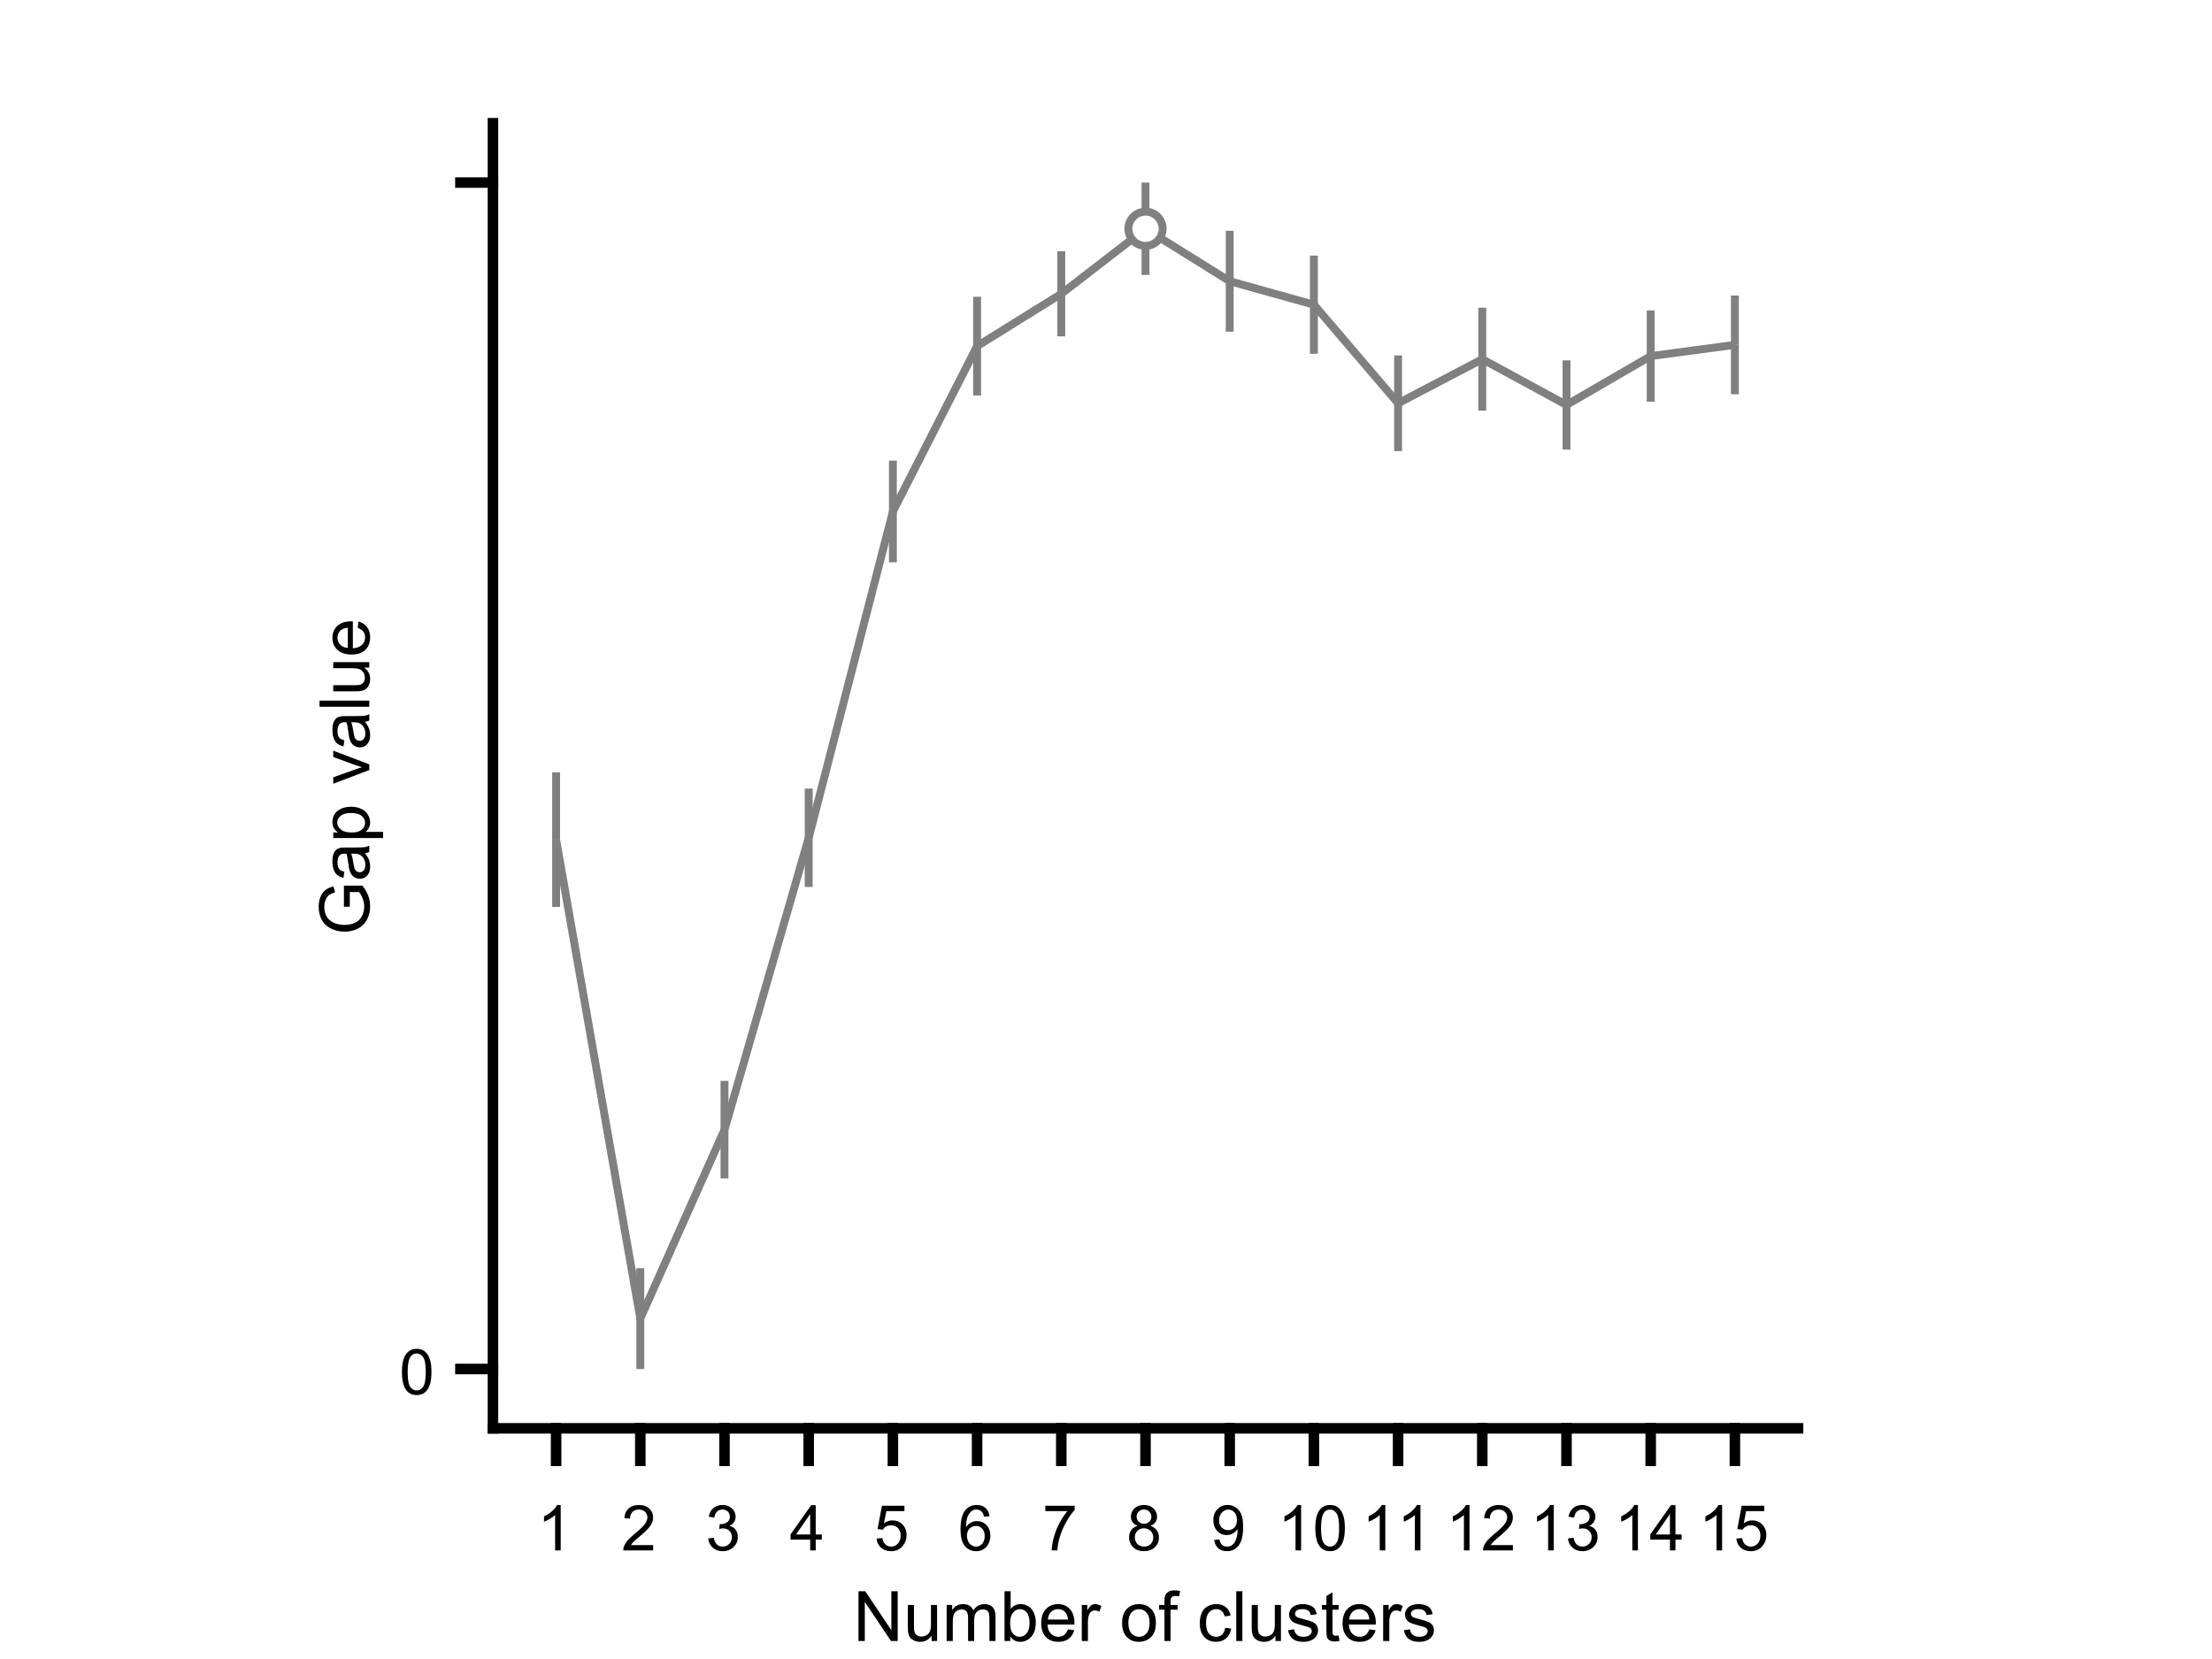
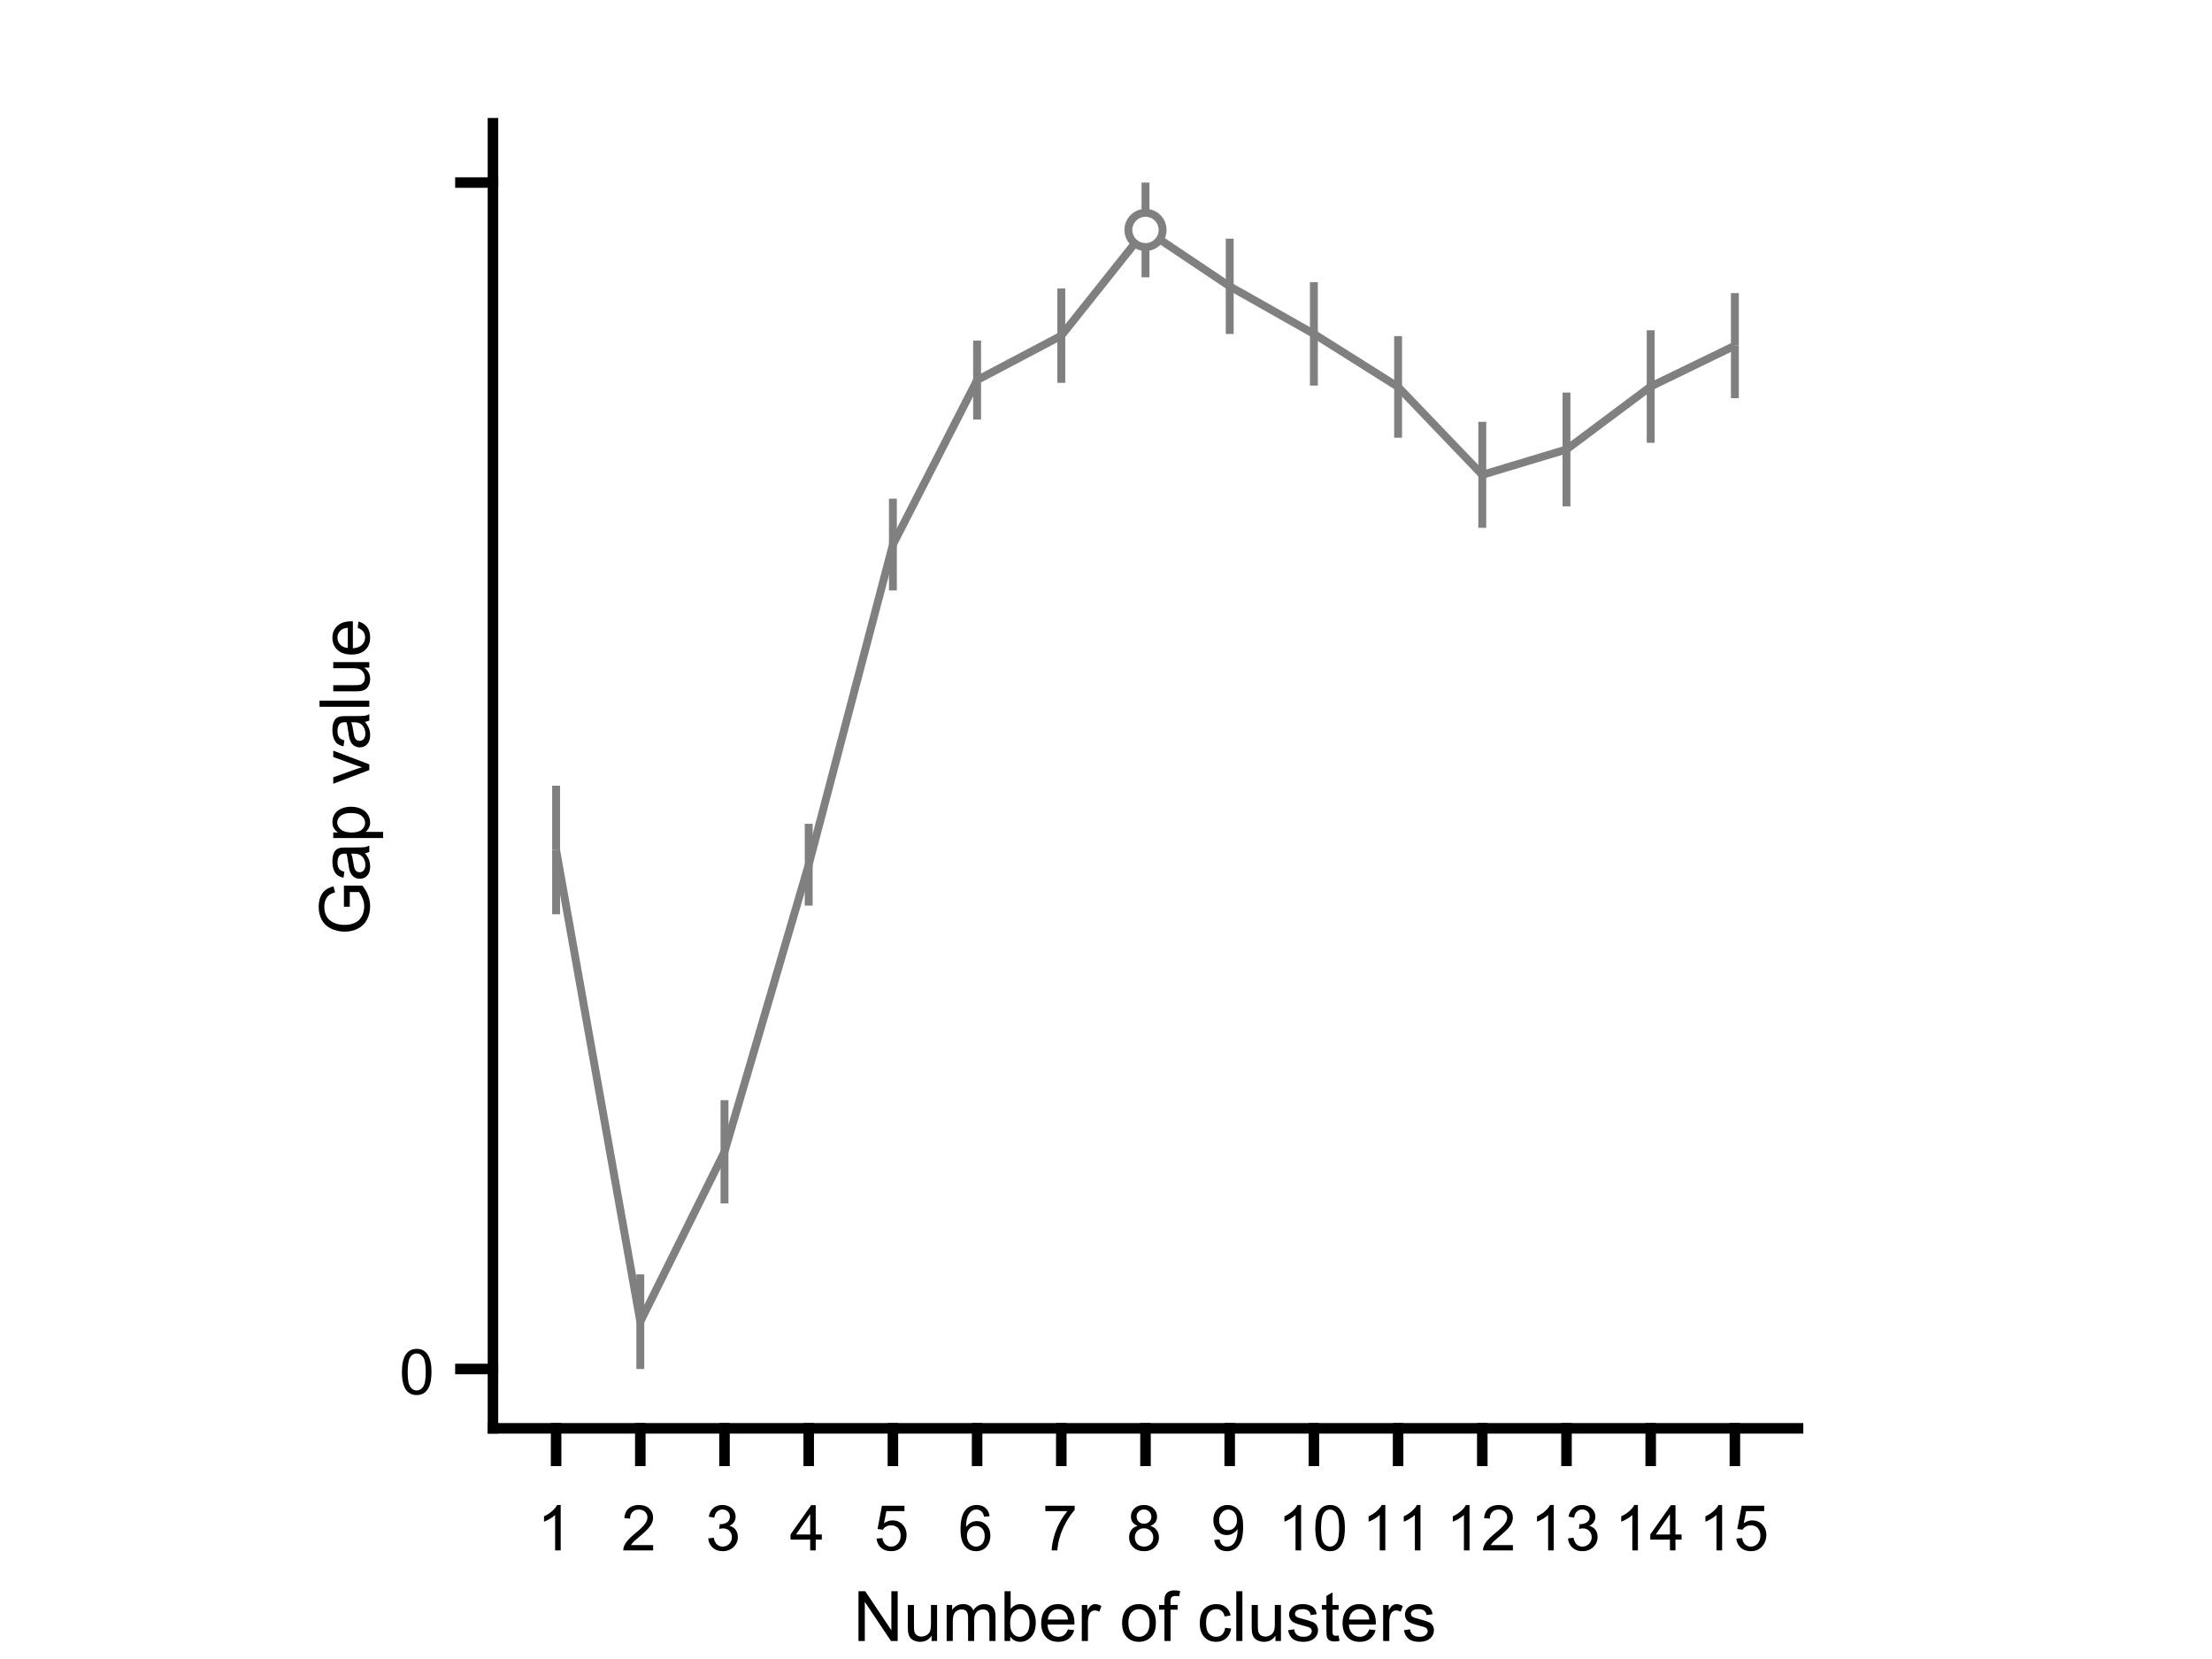
<svg xmlns="http://www.w3.org/2000/svg" style="fill-opacity:1; color-rendering:auto; color-interpolation:auto; text-rendering:auto; stroke:black; stroke-linecap:square; stroke-miterlimit:10; shape-rendering:auto; stroke-opacity:1; fill:black; stroke-dasharray:none; font-weight:normal; stroke-width:1; font-family:'Dialog'; font-style:normal; stroke-linejoin:miter; font-size:12px; stroke-dashoffset:0; image-rendering:auto;" width="700" height="525">
  <defs id="genericDefs" />
  <g>
    <defs id="defs1">
      <clipPath clipPathUnits="userSpaceOnUse" id="clipPath1">
        <path d="M0 0 L700 0 L700 525 L0 525 L0 0 Z" />
      </clipPath>
    </defs>
    <g style="fill:white; stroke:white;">
      <rect x="0" y="0" width="700" style="clip-path:url(#clipPath1); stroke:none;" height="525" />
    </g>
    <g style="fill:white; text-rendering:optimizeSpeed; color-rendering:optimizeSpeed; image-rendering:optimizeSpeed; shape-rendering:crispEdges; stroke:white; color-interpolation:sRGB;">
      <rect x="0" width="700" height="525" y="0" style="stroke:none;" />
    </g>
    <g style="stroke-linecap:butt; fill:gray; text-rendering:geometricPrecision; image-rendering:optimizeQuality; color-rendering:optimizeQuality; stroke-linejoin:round; stroke:gray; color-interpolation:linearRGB; stroke-width:2.5;">
-       <line y2="286.992" style="fill:none;" x1="175.984" x2="175.984" y1="265.695" />
-       <line y2="433.227" style="fill:none;" x1="202.629" x2="202.629" y1="417.27" />
-       <line y2="372.922" style="fill:none;" x1="229.274" x2="229.274" y1="357.487" />
-       <line y2="280.683" style="fill:none;" x1="255.919" x2="255.919" y1="265.121" />
-       <line y2="177.946" style="fill:none;" x1="282.565" x2="282.565" y1="161.858" />
-       <line y2="125.164" style="fill:none;" x1="309.21" x2="309.21" y1="109.536" />
-       <line y2="106.433" style="fill:none;" x1="335.855" x2="335.855" y1="92.97" />
-       <line y2="87.011" style="fill:none;" x1="362.5" x2="362.5" y1="72.392" />
-       <line y2="104.957" style="fill:none;" x1="389.145" x2="389.145" y1="88.988" />
-       <line y2="111.967" style="fill:none;" x1="415.79" x2="415.79" y1="96.422" />
-       <line y2="142.759" style="fill:none;" x1="442.435" x2="442.435" y1="127.621" />
-       <line y2="129.951" style="fill:none;" x1="469.081" x2="469.081" y1="113.663" />
-       <line y2="142.257" style="fill:none;" x1="495.726" x2="495.726" y1="128.149" />
-       <line y2="127.138" style="fill:none;" x1="522.371" x2="522.371" y1="112.685" />
-       <line y2="124.765" style="fill:none;" x1="549.016" x2="549.016" y1="109.14" />
-       <line y2="244.397" style="fill:none;" x1="175.984" x2="175.984" y1="265.695" />
-       <line y2="401.312" style="fill:none;" x1="202.629" x2="202.629" y1="417.27" />
-       <line y2="342.052" style="fill:none;" x1="229.274" x2="229.274" y1="357.487" />
-       <line y2="249.558" style="fill:none;" x1="255.919" x2="255.919" y1="265.121" />
-       <line y2="145.77" style="fill:none;" x1="282.565" x2="282.565" y1="161.858" />
-       <line y2="93.907" style="fill:none;" x1="309.21" x2="309.21" y1="109.536" />
-       <line y2="79.507" style="fill:none;" x1="335.855" x2="335.855" y1="92.97" />
-       <line y2="57.773" style="fill:none;" x1="362.5" x2="362.5" y1="72.392" />
-       <line y2="73.019" style="fill:none;" x1="389.145" x2="389.145" y1="88.988" />
-       <line y2="80.877" style="fill:none;" x1="415.79" x2="415.79" y1="96.422" />
-       <line y2="112.484" style="fill:none;" x1="442.435" x2="442.435" y1="127.621" />
-       <line y2="97.376" style="fill:none;" x1="469.081" x2="469.081" y1="113.663" />
-       <line y2="114.041" style="fill:none;" x1="495.726" x2="495.726" y1="128.149" />
-       <line y2="98.231" style="fill:none;" x1="522.371" x2="522.371" y1="112.685" />
-       <line y2="93.516" style="fill:none;" x1="549.016" x2="549.016" y1="109.14" />
-       <path d="M175.984 265.695 L202.629 417.27 L229.274 357.487 L255.919 265.121 L282.565 161.858 L309.21 109.536 L335.855 92.97 L362.5 72.392 L389.145 88.988 L415.79 96.422 L442.435 127.621 L469.081 113.663 L495.726 128.149 L522.371 112.685 L549.016 109.14" style="fill:none; fill-rule:evenodd;" />
+       <line y2="289.338" style="fill:none;" x1="175.984" x2="175.984" y1="268.985" />
+       <line y2="433.227" style="fill:none;" x1="202.629" x2="202.629" y1="418.249" />
+       <line y2="380.846" style="fill:none;" x1="229.274" x2="229.274" y1="364.496" />
+       <line y2="286.587" style="fill:none;" x1="255.919" x2="255.919" y1="273.639" />
+       <line y2="186.851" style="fill:none;" x1="282.565" x2="282.565" y1="172.326" />
+       <line y2="132.778" style="fill:none;" x1="309.21" x2="309.21" y1="120.282" />
+       <line y2="121.155" style="fill:none;" x1="335.855" x2="335.855" y1="106.23" />
+       <line y2="87.751" style="fill:none;" x1="362.5" x2="362.5" y1="72.762" />
+       <line y2="105.695" style="fill:none;" x1="389.145" x2="389.145" y1="90.61" />
+       <line y2="122.031" style="fill:none;" x1="415.79" x2="415.79" y1="105.66" />
+       <line y2="138.53" style="fill:none;" x1="442.435" x2="442.435" y1="122.444" />
+       <line y2="167.029" style="fill:none;" x1="469.081" x2="469.081" y1="150.257" />
+       <line y2="160.245" style="fill:none;" x1="495.726" x2="495.726" y1="142.233" />
+       <line y2="140.122" style="fill:none;" x1="522.371" x2="522.371" y1="122.321" />
+       <line y2="126.003" style="fill:none;" x1="549.016" x2="549.016" y1="109.38" />
+       <line y2="248.632" style="fill:none;" x1="175.984" x2="175.984" y1="268.985" />
+       <line y2="403.27" style="fill:none;" x1="202.629" x2="202.629" y1="418.249" />
+       <line y2="348.145" style="fill:none;" x1="229.274" x2="229.274" y1="364.496" />
+       <line y2="260.69" style="fill:none;" x1="255.919" x2="255.919" y1="273.639" />
+       <line y2="157.802" style="fill:none;" x1="282.565" x2="282.565" y1="172.326" />
+       <line y2="107.786" style="fill:none;" x1="309.21" x2="309.21" y1="120.282" />
+       <line y2="91.304" style="fill:none;" x1="335.855" x2="335.855" y1="106.23" />
+       <line y2="57.773" style="fill:none;" x1="362.5" x2="362.5" y1="72.762" />
+       <line y2="75.524" style="fill:none;" x1="389.145" x2="389.145" y1="90.61" />
+       <line y2="89.289" style="fill:none;" x1="415.79" x2="415.79" y1="105.66" />
+       <line y2="106.359" style="fill:none;" x1="442.435" x2="442.435" y1="122.444" />
+       <line y2="133.485" style="fill:none;" x1="469.081" x2="469.081" y1="150.257" />
+       <line y2="124.22" style="fill:none;" x1="495.726" x2="495.726" y1="142.233" />
+       <line y2="104.52" style="fill:none;" x1="522.371" x2="522.371" y1="122.321" />
+       <line y2="92.758" style="fill:none;" x1="549.016" x2="549.016" y1="109.38" />
+       <path d="M175.984 268.985 L202.629 418.249 L229.274 364.496 L255.919 273.639 L282.565 172.326 L309.21 120.282 L335.855 106.23 L362.5 72.762 L389.145 90.61 L415.79 105.66 L442.435 122.444 L469.081 150.257 L495.726 142.233 L522.371 122.321 L549.016 109.38" style="fill:none; fill-rule:evenodd;" />
    </g>
-     <g transform="translate(362.5,72.3919)" style="fill:white; text-rendering:geometricPrecision; color-rendering:optimizeQuality; image-rendering:optimizeQuality; color-interpolation:linearRGB; stroke:white;">
+     <g transform="translate(362.5,72.7616)" style="fill:white; text-rendering:geometricPrecision; color-rendering:optimizeQuality; image-rendering:optimizeQuality; color-interpolation:linearRGB; stroke:white;">
      <circle r="5.417" style="stroke:none;" cx="0" cy="0" />
    </g>
-     <g transform="translate(362.5,72.3919)" style="stroke-linecap:butt; fill:gray; text-rendering:geometricPrecision; image-rendering:optimizeQuality; color-rendering:optimizeQuality; stroke-linejoin:round; stroke:gray; color-interpolation:linearRGB; stroke-width:2.5;">
+     <g transform="translate(362.5,72.7616)" style="stroke-linecap:butt; fill:gray; text-rendering:geometricPrecision; image-rendering:optimizeQuality; color-rendering:optimizeQuality; stroke-linejoin:round; stroke:gray; color-interpolation:linearRGB; stroke-width:2.5;">
      <path style="stroke:none;" d="M0 -4.167 C2.301 -4.167 4.167 -2.301 4.167 0 L4.167 0 C4.167 2.301 2.301 4.167 -0 4.167 C-2.301 4.167 -4.167 2.301 -4.167 -0 C-4.167 -2.301 -2.301 -4.167 0 -4.167 ZM0 -6.667 C-3.682 -6.667 -6.667 -3.682 -6.667 -0 C-6.667 3.682 -3.682 6.667 -0 6.667 C3.682 6.667 6.667 3.682 6.667 0 L6.667 0 C6.667 -3.682 3.682 -6.667 0 -6.667 Z" />
    </g>
    <g style="text-rendering:geometricPrecision; stroke-width:3.333; color-interpolation:linearRGB; color-rendering:optimizeQuality; image-rendering:optimizeQuality; stroke-linejoin:round;">
      <line y2="452" style="fill:none;" x1="156" x2="569" y1="452" />
      <line y2="462.3" style="fill:none;" x1="175.984" x2="175.984" y1="452" />
      <line y2="462.3" style="fill:none;" x1="202.629" x2="202.629" y1="452" />
      <line y2="462.3" style="fill:none;" x1="229.274" x2="229.274" y1="452" />
      <line y2="462.3" style="fill:none;" x1="255.919" x2="255.919" y1="452" />
      <line y2="462.3" style="fill:none;" x1="282.565" x2="282.565" y1="452" />
      <line y2="462.3" style="fill:none;" x1="309.21" x2="309.21" y1="452" />
      <line y2="462.3" style="fill:none;" x1="335.855" x2="335.855" y1="452" />
      <line y2="462.3" style="fill:none;" x1="362.5" x2="362.5" y1="452" />
      <line y2="462.3" style="fill:none;" x1="389.145" x2="389.145" y1="452" />
      <line y2="462.3" style="fill:none;" x1="415.79" x2="415.79" y1="452" />
      <line y2="462.3" style="fill:none;" x1="442.435" x2="442.435" y1="452" />
      <line y2="462.3" style="fill:none;" x1="469.081" x2="469.081" y1="452" />
      <line y2="462.3" style="fill:none;" x1="495.726" x2="495.726" y1="452" />
      <line y2="462.3" style="fill:none;" x1="522.371" x2="522.371" y1="452" />
      <line y2="462.3" style="fill:none;" x1="549.016" x2="549.016" y1="452" />
    </g>
    <g transform="translate(175.9839,469.6334)" style="font-size:20px; text-rendering:geometricPrecision; color-rendering:optimizeQuality; image-rendering:optimizeQuality; font-family:'SansSerif'; color-interpolation:linearRGB;">
      <path style="stroke:none;" d="M1.453 21 L-0.312 21 L-0.312 9.797 Q-0.938 10.406 -1.969 11.008 Q-3 11.609 -3.828 11.922 L-3.828 10.219 Q-2.344 9.531 -1.242 8.539 Q-0.141 7.547 0.312 6.625 L1.453 6.625 L1.453 21 Z" />
    </g>
    <g transform="translate(202.629,469.6334)" style="font-size:20px; text-rendering:geometricPrecision; color-rendering:optimizeQuality; image-rendering:optimizeQuality; font-family:'SansSerif'; color-interpolation:linearRGB;">
      <path style="stroke:none;" d="M4.062 19.312 L4.062 21 L-5.391 21 Q-5.406 20.359 -5.188 19.781 Q-4.828 18.812 -4.031 17.875 Q-3.234 16.938 -1.734 15.703 Q0.609 13.797 1.43 12.68 Q2.25 11.562 2.25 10.562 Q2.25 9.516 1.5 8.797 Q0.75 8.078 -0.453 8.078 Q-1.719 8.078 -2.484 8.844 Q-3.25 9.609 -3.25 10.953 L-5.062 10.766 Q-4.875 8.75 -3.664 7.688 Q-2.453 6.625 -0.406 6.625 Q1.641 6.625 2.844 7.766 Q4.047 8.906 4.047 10.594 Q4.047 11.453 3.695 12.289 Q3.344 13.125 2.531 14.039 Q1.719 14.953 -0.172 16.562 Q-1.766 17.891 -2.211 18.359 Q-2.656 18.828 -2.953 19.312 L4.062 19.312 Z" />
    </g>
    <g transform="translate(229.2742,469.6334)" style="font-size:20px; text-rendering:geometricPrecision; color-rendering:optimizeQuality; image-rendering:optimizeQuality; font-family:'SansSerif'; color-interpolation:linearRGB;">
      <path style="stroke:none;" d="M-5.156 17.219 L-3.406 16.984 Q-3.094 18.484 -2.367 19.141 Q-1.641 19.797 -0.594 19.797 Q0.641 19.797 1.492 18.938 Q2.344 18.078 2.344 16.812 Q2.344 15.594 1.555 14.812 Q0.766 14.031 -0.453 14.031 Q-0.953 14.031 -1.688 14.219 L-1.5 12.672 Q-1.328 12.703 -1.219 12.703 Q-0.094 12.703 0.805 12.117 Q1.703 11.531 1.703 10.312 Q1.703 9.344 1.047 8.703 Q0.391 8.062 -0.641 8.062 Q-1.656 8.062 -2.344 8.711 Q-3.031 9.359 -3.219 10.641 L-4.984 10.328 Q-4.656 8.562 -3.516 7.594 Q-2.375 6.625 -0.672 6.625 Q0.5 6.625 1.484 7.125 Q2.469 7.625 2.992 8.5 Q3.516 9.375 3.516 10.344 Q3.516 11.266 3.016 12.031 Q2.516 12.797 1.547 13.25 Q2.812 13.531 3.516 14.461 Q4.219 15.391 4.219 16.766 Q4.219 18.641 2.852 19.945 Q1.484 21.25 -0.609 21.25 Q-2.5 21.25 -3.742 20.125 Q-4.984 19 -5.156 17.219 Z" />
    </g>
    <g transform="translate(255.9194,469.6334)" style="font-size:20px; text-rendering:geometricPrecision; color-rendering:optimizeQuality; image-rendering:optimizeQuality; font-family:'SansSerif'; color-interpolation:linearRGB;">
      <path style="stroke:none;" d="M0.469 21 L0.469 17.578 L-5.75 17.578 L-5.75 15.953 L0.781 6.688 L2.219 6.688 L2.219 15.953 L4.156 15.953 L4.156 17.578 L2.219 17.578 L2.219 21 L0.469 21 ZM0.469 15.953 L0.469 9.5 L-4.016 15.953 L0.469 15.953 Z" />
    </g>
    <g transform="translate(282.5645,469.6334)" style="font-size:20px; text-rendering:geometricPrecision; color-rendering:optimizeQuality; image-rendering:optimizeQuality; font-family:'SansSerif'; color-interpolation:linearRGB;">
      <path style="stroke:none;" d="M-5.172 17.25 L-3.328 17.094 Q-3.125 18.438 -2.375 19.117 Q-1.625 19.797 -0.562 19.797 Q0.703 19.797 1.578 18.844 Q2.453 17.891 2.453 16.297 Q2.453 14.797 1.609 13.93 Q0.766 13.062 -0.594 13.062 Q-1.453 13.062 -2.133 13.445 Q-2.812 13.828 -3.203 14.453 L-4.859 14.234 L-3.469 6.875 L3.656 6.875 L3.656 8.562 L-2.062 8.562 L-2.828 12.406 Q-1.547 11.5 -0.125 11.5 Q1.75 11.5 3.039 12.805 Q4.328 14.109 4.328 16.141 Q4.328 18.094 3.188 19.5 Q1.812 21.25 -0.562 21.25 Q-2.516 21.25 -3.758 20.156 Q-5 19.062 -5.172 17.25 Z" />
    </g>
    <g transform="translate(309.2097,469.6334)" style="font-size:20px; text-rendering:geometricPrecision; color-rendering:optimizeQuality; image-rendering:optimizeQuality; font-family:'SansSerif'; color-interpolation:linearRGB;">
      <path style="stroke:none;" d="M3.953 10.188 L2.203 10.328 Q1.969 9.297 1.547 8.828 Q0.828 8.062 -0.219 8.062 Q-1.062 8.062 -1.688 8.531 Q-2.516 9.141 -3 10.305 Q-3.484 11.469 -3.5 13.609 Q-2.859 12.656 -1.945 12.188 Q-1.031 11.719 -0.016 11.719 Q1.734 11.719 2.969 13.008 Q4.203 14.297 4.203 16.344 Q4.203 17.703 3.625 18.859 Q3.047 20.016 2.031 20.633 Q1.016 21.25 -0.281 21.25 Q-2.469 21.25 -3.859 19.633 Q-5.25 18.016 -5.25 14.297 Q-5.25 10.156 -3.719 8.266 Q-2.375 6.625 -0.109 6.625 Q1.578 6.625 2.656 7.57 Q3.734 8.516 3.953 10.188 ZM-3.219 16.359 Q-3.219 17.266 -2.836 18.094 Q-2.453 18.922 -1.758 19.359 Q-1.062 19.797 -0.312 19.797 Q0.812 19.797 1.609 18.898 Q2.406 18 2.406 16.453 Q2.406 14.969 1.617 14.117 Q0.828 13.266 -0.375 13.266 Q-1.562 13.266 -2.391 14.117 Q-3.219 14.969 -3.219 16.359 Z" />
    </g>
    <g transform="translate(335.8548,469.6334)" style="font-size:20px; text-rendering:geometricPrecision; color-rendering:optimizeQuality; image-rendering:optimizeQuality; font-family:'SansSerif'; color-interpolation:linearRGB;">
      <path style="stroke:none;" d="M-5.047 8.562 L-5.047 6.875 L4.219 6.875 L4.219 8.234 Q2.844 9.688 1.5 12.102 Q0.156 14.516 -0.562 17.062 Q-1.094 18.859 -1.25 21 L-3.047 21 Q-3.016 19.312 -2.383 16.922 Q-1.75 14.531 -0.562 12.305 Q0.625 10.078 1.953 8.562 L-5.047 8.562 Z" />
    </g>
    <g transform="translate(362.5,469.6334)" style="font-size:20px; text-rendering:geometricPrecision; color-rendering:optimizeQuality; image-rendering:optimizeQuality; font-family:'SansSerif'; color-interpolation:linearRGB;">
      <path style="stroke:none;" d="M-2.469 13.234 Q-3.562 12.828 -4.086 12.086 Q-4.609 11.344 -4.609 10.312 Q-4.609 8.75 -3.484 7.688 Q-2.359 6.625 -0.5 6.625 Q1.375 6.625 2.516 7.711 Q3.656 8.797 3.656 10.359 Q3.656 11.359 3.133 12.094 Q2.609 12.828 1.547 13.234 Q2.875 13.672 3.562 14.625 Q4.25 15.578 4.25 16.906 Q4.25 18.75 2.945 20 Q1.641 21.25 -0.469 21.25 Q-2.594 21.25 -3.891 19.992 Q-5.188 18.734 -5.188 16.859 Q-5.188 15.469 -4.477 14.523 Q-3.766 13.578 -2.469 13.234 ZM-2.812 10.25 Q-2.812 11.266 -2.156 11.914 Q-1.5 12.562 -0.469 12.562 Q0.547 12.562 1.203 11.922 Q1.859 11.281 1.859 10.359 Q1.859 9.391 1.188 8.727 Q0.516 8.062 -0.484 8.062 Q-1.484 8.062 -2.148 8.711 Q-2.812 9.359 -2.812 10.25 ZM-3.375 16.875 Q-3.375 17.625 -3.023 18.328 Q-2.672 19.031 -1.969 19.414 Q-1.266 19.797 -0.453 19.797 Q0.812 19.797 1.633 18.984 Q2.453 18.172 2.453 16.922 Q2.453 15.656 1.609 14.828 Q0.766 14 -0.516 14 Q-1.75 14 -2.562 14.82 Q-3.375 15.641 -3.375 16.875 Z" />
    </g>
    <g transform="translate(389.1452,469.6334)" style="font-size:20px; text-rendering:geometricPrecision; color-rendering:optimizeQuality; image-rendering:optimizeQuality; font-family:'SansSerif'; color-interpolation:linearRGB;">
      <path style="stroke:none;" d="M-4.906 17.688 L-3.219 17.531 Q-3 18.719 -2.398 19.258 Q-1.797 19.797 -0.844 19.797 Q-0.031 19.797 0.578 19.43 Q1.188 19.062 1.578 18.438 Q1.969 17.812 2.234 16.758 Q2.5 15.703 2.5 14.609 Q2.5 14.5 2.484 14.266 Q1.953 15.094 1.047 15.617 Q0.141 16.141 -0.938 16.141 Q-2.703 16.141 -3.938 14.852 Q-5.172 13.562 -5.172 11.453 Q-5.172 9.281 -3.883 7.953 Q-2.594 6.625 -0.672 6.625 Q0.734 6.625 1.891 7.375 Q3.047 8.125 3.648 9.516 Q4.25 10.906 4.25 13.547 Q4.25 16.297 3.648 17.922 Q3.047 19.547 1.875 20.398 Q0.703 21.25 -0.875 21.25 Q-2.562 21.25 -3.625 20.312 Q-4.688 19.375 -4.906 17.688 ZM2.297 11.375 Q2.297 9.859 1.492 8.969 Q0.688 8.078 -0.453 8.078 Q-1.625 8.078 -2.492 9.039 Q-3.359 10 -3.359 11.516 Q-3.359 12.891 -2.539 13.742 Q-1.719 14.594 -0.5 14.594 Q0.719 14.594 1.508 13.742 Q2.297 12.891 2.297 11.375 Z" />
    </g>
    <g transform="translate(415.7903,469.6334)" style="font-size:20px; text-rendering:geometricPrecision; color-rendering:optimizeQuality; image-rendering:optimizeQuality; font-family:'SansSerif'; color-interpolation:linearRGB;">
      <path style="stroke:none;" d="M-4.047 21 L-5.812 21 L-5.812 9.797 Q-6.438 10.406 -7.469 11.008 Q-8.5 11.609 -9.328 11.922 L-9.328 10.219 Q-7.844 9.531 -6.742 8.539 Q-5.641 7.547 -5.188 6.625 L-4.047 6.625 L-4.047 21 ZM0.451 13.938 Q0.451 11.406 0.975 9.852 Q1.498 8.297 2.529 7.461 Q3.561 6.625 5.123 6.625 Q6.279 6.625 7.146 7.086 Q8.014 7.547 8.576 8.422 Q9.139 9.297 9.467 10.555 Q9.795 11.812 9.795 13.938 Q9.795 16.453 9.271 18 Q8.748 19.547 7.725 20.398 Q6.701 21.25 5.123 21.25 Q3.045 21.25 1.873 19.766 Q0.451 17.969 0.451 13.938 ZM2.264 13.938 Q2.264 17.469 3.084 18.633 Q3.904 19.797 5.123 19.797 Q6.326 19.797 7.154 18.625 Q7.982 17.453 7.982 13.938 Q7.982 10.406 7.154 9.242 Q6.326 8.078 5.107 8.078 Q3.889 8.078 3.17 9.109 Q2.264 10.406 2.264 13.938 Z" />
    </g>
    <g transform="translate(442.4355,469.6334)" style="font-size:20px; text-rendering:geometricPrecision; color-rendering:optimizeQuality; image-rendering:optimizeQuality; font-family:'SansSerif'; color-interpolation:linearRGB;">
      <path style="stroke:none;" d="M-4.047 21 L-5.812 21 L-5.812 9.797 Q-6.438 10.406 -7.469 11.008 Q-8.5 11.609 -9.328 11.922 L-9.328 10.219 Q-7.844 9.531 -6.742 8.539 Q-5.641 7.547 -5.188 6.625 L-4.047 6.625 L-4.047 21 ZM7.076 21 L5.311 21 L5.311 9.797 Q4.686 10.406 3.654 11.008 Q2.623 11.609 1.795 11.922 L1.795 10.219 Q3.279 9.531 4.381 8.539 Q5.482 7.547 5.936 6.625 L7.076 6.625 L7.076 21 Z" />
    </g>
    <g transform="translate(469.0807,469.6334)" style="font-size:20px; text-rendering:geometricPrecision; color-rendering:optimizeQuality; image-rendering:optimizeQuality; font-family:'SansSerif'; color-interpolation:linearRGB;">
      <path style="stroke:none;" d="M-4.047 21 L-5.812 21 L-5.812 9.797 Q-6.438 10.406 -7.469 11.008 Q-8.5 11.609 -9.328 11.922 L-9.328 10.219 Q-7.844 9.531 -6.742 8.539 Q-5.641 7.547 -5.188 6.625 L-4.047 6.625 L-4.047 21 ZM9.685 19.312 L9.685 21 L0.232 21 Q0.217 20.359 0.435 19.781 Q0.795 18.812 1.592 17.875 Q2.389 16.938 3.889 15.703 Q6.232 13.797 7.053 12.68 Q7.873 11.562 7.873 10.562 Q7.873 9.516 7.123 8.797 Q6.373 8.078 5.17 8.078 Q3.904 8.078 3.139 8.844 Q2.373 9.609 2.373 10.953 L0.56 10.766 Q0.748 8.75 1.959 7.688 Q3.17 6.625 5.217 6.625 Q7.264 6.625 8.467 7.766 Q9.67 8.906 9.67 10.594 Q9.67 11.453 9.318 12.289 Q8.967 13.125 8.154 14.039 Q7.342 14.953 5.451 16.562 Q3.857 17.891 3.412 18.359 Q2.967 18.828 2.67 19.312 L9.685 19.312 Z" />
    </g>
    <g transform="translate(495.7258,469.6334)" style="font-size:20px; text-rendering:geometricPrecision; color-rendering:optimizeQuality; image-rendering:optimizeQuality; font-family:'SansSerif'; color-interpolation:linearRGB;">
      <path style="stroke:none;" d="M-4.047 21 L-5.812 21 L-5.812 9.797 Q-6.438 10.406 -7.469 11.008 Q-8.5 11.609 -9.328 11.922 L-9.328 10.219 Q-7.844 9.531 -6.742 8.539 Q-5.641 7.547 -5.188 6.625 L-4.047 6.625 L-4.047 21 ZM0.467 17.219 L2.217 16.984 Q2.529 18.484 3.256 19.141 Q3.982 19.797 5.029 19.797 Q6.264 19.797 7.115 18.938 Q7.967 18.078 7.967 16.812 Q7.967 15.594 7.178 14.812 Q6.389 14.031 5.17 14.031 Q4.67 14.031 3.936 14.219 L4.123 12.672 Q4.295 12.703 4.404 12.703 Q5.529 12.703 6.428 12.117 Q7.326 11.531 7.326 10.312 Q7.326 9.344 6.67 8.703 Q6.014 8.062 4.982 8.062 Q3.967 8.062 3.279 8.711 Q2.592 9.359 2.404 10.641 L0.639 10.328 Q0.967 8.562 2.107 7.594 Q3.248 6.625 4.951 6.625 Q6.123 6.625 7.107 7.125 Q8.092 7.625 8.615 8.5 Q9.139 9.375 9.139 10.344 Q9.139 11.266 8.639 12.031 Q8.139 12.797 7.17 13.25 Q8.435 13.531 9.139 14.461 Q9.842 15.391 9.842 16.766 Q9.842 18.641 8.475 19.945 Q7.107 21.25 5.014 21.25 Q3.123 21.25 1.881 20.125 Q0.639 19 0.467 17.219 Z" />
    </g>
    <g transform="translate(522.371,469.6334)" style="font-size:20px; text-rendering:geometricPrecision; color-rendering:optimizeQuality; image-rendering:optimizeQuality; font-family:'SansSerif'; color-interpolation:linearRGB;">
      <path style="stroke:none;" d="M-4.047 21 L-5.812 21 L-5.812 9.797 Q-6.438 10.406 -7.469 11.008 Q-8.5 11.609 -9.328 11.922 L-9.328 10.219 Q-7.844 9.531 -6.742 8.539 Q-5.641 7.547 -5.188 6.625 L-4.047 6.625 L-4.047 21 ZM6.092 21 L6.092 17.578 L-0.127 17.578 L-0.127 15.953 L6.404 6.688 L7.842 6.688 L7.842 15.953 L9.779 15.953 L9.779 17.578 L7.842 17.578 L7.842 21 L6.092 21 ZM6.092 15.953 L6.092 9.5 L1.607 15.953 L6.092 15.953 Z" />
    </g>
    <g transform="translate(549.0161,469.6334)" style="font-size:20px; text-rendering:geometricPrecision; color-rendering:optimizeQuality; image-rendering:optimizeQuality; font-family:'SansSerif'; color-interpolation:linearRGB;">
      <path style="stroke:none;" d="M-4.047 21 L-5.812 21 L-5.812 9.797 Q-6.438 10.406 -7.469 11.008 Q-8.5 11.609 -9.328 11.922 L-9.328 10.219 Q-7.844 9.531 -6.742 8.539 Q-5.641 7.547 -5.188 6.625 L-4.047 6.625 L-4.047 21 ZM0.451 17.25 L2.295 17.094 Q2.498 18.438 3.248 19.117 Q3.998 19.797 5.061 19.797 Q6.326 19.797 7.201 18.844 Q8.076 17.891 8.076 16.297 Q8.076 14.797 7.232 13.93 Q6.389 13.062 5.029 13.062 Q4.17 13.062 3.49 13.445 Q2.811 13.828 2.42 14.453 L0.764 14.234 L2.154 6.875 L9.279 6.875 L9.279 8.562 L3.561 8.562 L2.795 12.406 Q4.076 11.5 5.498 11.5 Q7.373 11.5 8.662 12.805 Q9.951 14.109 9.951 16.141 Q9.951 18.094 8.81 19.5 Q7.436 21.25 5.061 21.25 Q3.107 21.25 1.865 20.156 Q0.623 19.062 0.451 17.25 Z" />
    </g>
    <g transform="translate(362.5002,496.3)" style="font-size:22px; text-rendering:geometricPrecision; color-rendering:optimizeQuality; image-rendering:optimizeQuality; font-family:'SansSerif'; color-interpolation:linearRGB;">
      <path style="stroke:none;" d="M-90.828 23 L-90.828 7.25 L-88.688 7.25 L-80.422 19.609 L-80.422 7.25 L-78.422 7.25 L-78.422 23 L-80.547 23 L-88.828 10.625 L-88.828 23 L-90.828 23 ZM-67.69 23 L-67.69 21.328 Q-69.019 23.266 -71.3 23.266 Q-72.315 23.266 -73.19 22.875 Q-74.065 22.484 -74.487 21.898 Q-74.909 21.312 -75.081 20.469 Q-75.206 19.891 -75.206 18.656 L-75.206 11.594 L-73.269 11.594 L-73.269 17.922 Q-73.269 19.438 -73.159 19.953 Q-72.972 20.719 -72.378 21.156 Q-71.784 21.594 -70.925 21.594 Q-70.05 21.594 -69.284 21.148 Q-68.519 20.703 -68.206 19.938 Q-67.894 19.172 -67.894 17.703 L-67.894 11.594 L-65.956 11.594 L-65.956 23 L-67.69 23 ZM-62.924 23 L-62.924 11.594 L-61.19 11.594 L-61.19 13.188 Q-60.658 12.359 -59.768 11.844 Q-58.877 11.328 -57.736 11.328 Q-56.471 11.328 -55.658 11.859 Q-54.846 12.391 -54.518 13.328 Q-53.158 11.328 -50.986 11.328 Q-49.299 11.328 -48.385 12.273 Q-47.471 13.219 -47.471 15.172 L-47.471 23 L-49.393 23 L-49.393 15.812 Q-49.393 14.656 -49.58 14.141 Q-49.768 13.625 -50.26 13.32 Q-50.752 13.016 -51.424 13.016 Q-52.627 13.016 -53.424 13.812 Q-54.221 14.609 -54.221 16.375 L-54.221 23 L-56.143 23 L-56.143 15.594 Q-56.143 14.297 -56.619 13.656 Q-57.096 13.016 -58.174 13.016 Q-58.986 13.016 -59.682 13.445 Q-60.377 13.875 -60.682 14.695 Q-60.986 15.516 -60.986 17.078 L-60.986 23 L-62.924 23 ZM-42.816 23 L-44.613 23 L-44.613 7.25 L-42.676 7.25 L-42.676 12.875 Q-41.457 11.328 -39.551 11.328 Q-38.504 11.328 -37.559 11.758 Q-36.613 12.188 -36.012 12.953 Q-35.41 13.719 -35.066 14.805 Q-34.723 15.891 -34.723 17.125 Q-34.723 20.062 -36.168 21.664 Q-37.613 23.266 -39.645 23.266 Q-41.66 23.266 -42.816 21.578 L-42.816 23 ZM-42.832 17.203 Q-42.832 19.266 -42.285 20.172 Q-41.363 21.672 -39.816 21.672 Q-38.535 21.672 -37.613 20.57 Q-36.691 19.469 -36.691 17.281 Q-36.691 15.047 -37.582 13.984 Q-38.473 12.922 -39.723 12.922 Q-40.988 12.922 -41.91 14.023 Q-42.832 15.125 -42.832 17.203 ZM-24.55 19.328 L-22.55 19.578 Q-23.034 21.328 -24.308 22.297 Q-25.581 23.266 -27.581 23.266 Q-30.081 23.266 -31.542 21.719 Q-33.003 20.172 -33.003 17.391 Q-33.003 14.516 -31.526 12.922 Q-30.05 11.328 -27.675 11.328 Q-25.394 11.328 -23.94 12.891 Q-22.487 14.453 -22.487 17.281 Q-22.487 17.453 -22.503 17.797 L-31.019 17.797 Q-30.909 19.672 -29.948 20.672 Q-28.987 21.672 -27.565 21.672 Q-26.503 21.672 -25.753 21.109 Q-25.003 20.547 -24.55 19.328 ZM-30.909 16.203 L-24.534 16.203 Q-24.659 14.766 -25.269 14.047 Q-26.19 12.922 -27.659 12.922 Q-28.987 12.922 -29.894 13.812 Q-30.8 14.703 -30.909 16.203 ZM-20.158 23 L-20.158 11.594 L-18.408 11.594 L-18.408 13.328 Q-17.752 12.109 -17.182 11.719 Q-16.611 11.328 -15.94 11.328 Q-14.955 11.328 -13.955 11.953 L-14.611 13.75 Q-15.33 13.328 -16.033 13.328 Q-16.674 13.328 -17.174 13.711 Q-17.674 14.094 -17.893 14.766 Q-18.221 15.797 -18.221 17.031 L-18.221 23 L-20.158 23 ZM-7.407 17.297 Q-7.407 14.125 -5.642 12.594 Q-4.173 11.328 -2.063 11.328 Q0.296 11.328 1.788 12.875 Q3.28 14.422 3.28 17.141 Q3.28 19.344 2.616 20.602 Q1.952 21.859 0.694 22.562 Q-0.564 23.266 -2.063 23.266 Q-4.454 23.266 -5.931 21.727 Q-7.407 20.188 -7.407 17.297 ZM-5.423 17.297 Q-5.423 19.484 -4.47 20.578 Q-3.517 21.672 -2.063 21.672 Q-0.626 21.672 0.335 20.57 Q1.296 19.469 1.296 17.234 Q1.296 15.109 0.335 14.023 Q-0.626 12.938 -2.063 12.938 Q-3.517 12.938 -4.47 14.023 Q-5.423 15.109 -5.423 17.297 ZM6 23 L6 13.094 L4.297 13.094 L4.297 11.594 L6 11.594 L6 10.375 Q6 9.234 6.203 8.672 Q6.484 7.922 7.188 7.453 Q7.891 6.984 9.172 6.984 Q9.984 6.984 10.969 7.172 L10.672 8.859 Q10.078 8.75 9.547 8.75 Q8.656 8.75 8.289 9.125 Q7.922 9.5 7.922 10.531 L7.922 11.594 L10.156 11.594 L10.156 13.094 L7.922 13.094 L7.922 23 L6 23 ZM25.209 18.828 L27.115 19.062 Q26.803 21.031 25.521 22.148 Q24.24 23.266 22.365 23.266 Q20.021 23.266 18.6 21.734 Q17.178 20.203 17.178 17.344 Q17.178 15.484 17.787 14.102 Q18.396 12.719 19.654 12.023 Q20.912 11.328 22.381 11.328 Q24.24 11.328 25.42 12.273 Q26.6 13.219 26.928 14.938 L25.053 15.234 Q24.787 14.078 24.1 13.5 Q23.412 12.922 22.459 12.922 Q20.99 12.922 20.076 13.969 Q19.162 15.016 19.162 17.281 Q19.162 19.578 20.045 20.625 Q20.928 21.672 22.35 21.672 Q23.49 21.672 24.248 20.969 Q25.006 20.266 25.209 18.828 ZM28.725 23 L28.725 7.25 L30.662 7.25 L30.662 23 L28.725 23 ZM41.128 23 L41.128 21.328 Q39.8 23.266 37.519 23.266 Q36.503 23.266 35.628 22.875 Q34.753 22.484 34.331 21.898 Q33.909 21.312 33.737 20.469 Q33.612 19.891 33.612 18.656 L33.612 11.594 L35.55 11.594 L35.55 17.922 Q35.55 19.438 35.659 19.953 Q35.847 20.719 36.44 21.156 Q37.034 21.594 37.894 21.594 Q38.769 21.594 39.534 21.148 Q40.3 20.703 40.612 19.938 Q40.925 19.172 40.925 17.703 L40.925 11.594 L42.862 11.594 L42.862 23 L41.128 23 ZM45.113 19.594 L47.035 19.297 Q47.191 20.438 47.926 21.055 Q48.66 21.672 49.988 21.672 Q51.316 21.672 51.965 21.125 Q52.613 20.578 52.613 19.859 Q52.613 19.203 52.035 18.828 Q51.645 18.562 50.066 18.172 Q47.926 17.625 47.105 17.234 Q46.285 16.844 45.863 16.148 Q45.441 15.453 45.441 14.625 Q45.441 13.859 45.793 13.211 Q46.145 12.562 46.738 12.125 Q47.191 11.797 47.973 11.562 Q48.754 11.328 49.645 11.328 Q50.988 11.328 52.004 11.719 Q53.02 12.109 53.504 12.766 Q53.988 13.422 54.16 14.531 L52.27 14.797 Q52.145 13.906 51.527 13.414 Q50.91 12.922 49.785 12.922 Q48.441 12.922 47.879 13.359 Q47.316 13.797 47.316 14.391 Q47.316 14.766 47.551 15.078 Q47.785 15.391 48.285 15.594 Q48.582 15.688 49.988 16.078 Q52.051 16.625 52.863 16.977 Q53.676 17.328 54.137 17.992 Q54.598 18.656 54.598 19.641 Q54.598 20.609 54.035 21.469 Q53.473 22.328 52.402 22.797 Q51.332 23.266 49.988 23.266 Q47.77 23.266 46.605 22.336 Q45.441 21.406 45.113 19.594 ZM61.113 21.266 L61.395 22.984 Q60.582 23.156 59.926 23.156 Q58.879 23.156 58.301 22.82 Q57.723 22.484 57.488 21.945 Q57.254 21.406 57.254 19.656 L57.254 13.094 L55.832 13.094 L55.832 11.594 L57.254 11.594 L57.254 8.766 L59.176 7.609 L59.176 11.594 L61.113 11.594 L61.113 13.094 L59.176 13.094 L59.176 19.766 Q59.176 20.594 59.277 20.828 Q59.379 21.062 59.605 21.203 Q59.832 21.344 60.27 21.344 Q60.582 21.344 61.113 21.266 ZM70.819 19.328 L72.819 19.578 Q72.335 21.328 71.061 22.297 Q69.788 23.266 67.788 23.266 Q65.288 23.266 63.827 21.719 Q62.366 20.172 62.366 17.391 Q62.366 14.516 63.843 12.922 Q65.319 11.328 67.694 11.328 Q69.976 11.328 71.429 12.891 Q72.882 14.453 72.882 17.281 Q72.882 17.453 72.866 17.797 L64.351 17.797 Q64.46 19.672 65.421 20.672 Q66.382 21.672 67.804 21.672 Q68.866 21.672 69.616 21.109 Q70.366 20.547 70.819 19.328 ZM64.46 16.203 L70.835 16.203 Q70.71 14.766 70.101 14.047 Q69.179 12.922 67.71 12.922 Q66.382 12.922 65.476 13.812 Q64.569 14.703 64.46 16.203 ZM75.211 23 L75.211 11.594 L76.961 11.594 L76.961 13.328 Q77.617 12.109 78.188 11.719 Q78.758 11.328 79.43 11.328 Q80.414 11.328 81.414 11.953 L80.758 13.75 Q80.039 13.328 79.336 13.328 Q78.695 13.328 78.195 13.711 Q77.695 14.094 77.477 14.766 Q77.148 15.797 77.148 17.031 L77.148 23 L75.211 23 ZM81.787 19.594 L83.709 19.297 Q83.865 20.438 84.6 21.055 Q85.334 21.672 86.662 21.672 Q87.99 21.672 88.639 21.125 Q89.287 20.578 89.287 19.859 Q89.287 19.203 88.709 18.828 Q88.318 18.562 86.74 18.172 Q84.6 17.625 83.779 17.234 Q82.959 16.844 82.537 16.148 Q82.115 15.453 82.115 14.625 Q82.115 13.859 82.467 13.211 Q82.818 12.562 83.412 12.125 Q83.865 11.797 84.647 11.562 Q85.428 11.328 86.318 11.328 Q87.662 11.328 88.678 11.719 Q89.693 12.109 90.178 12.766 Q90.662 13.422 90.834 14.531 L88.943 14.797 Q88.818 13.906 88.201 13.414 Q87.584 12.922 86.459 12.922 Q85.115 12.922 84.553 13.359 Q83.99 13.797 83.99 14.391 Q83.99 14.766 84.225 15.078 Q84.459 15.391 84.959 15.594 Q85.256 15.688 86.662 16.078 Q88.725 16.625 89.537 16.977 Q90.35 17.328 90.811 17.992 Q91.272 18.656 91.272 19.641 Q91.272 20.609 90.709 21.469 Q90.147 22.328 89.076 22.797 Q88.006 23.266 86.662 23.266 Q84.443 23.266 83.279 22.336 Q82.115 21.406 81.787 19.594 Z" />
    </g>
    <g style="text-rendering:geometricPrecision; stroke-width:3.333; color-interpolation:linearRGB; color-rendering:optimizeQuality; image-rendering:optimizeQuality; stroke-linejoin:round;">
      <line y2="39" style="fill:none;" x1="156" x2="156" y1="452" />
      <line y2="433.227" style="fill:none;" x1="156" x2="145.7" y1="433.227" />
      <line y2="57.773" style="fill:none;" x1="156" x2="145.7" y1="57.773" />
    </g>
    <g transform="translate(138.3667,433.2273)" style="font-size:20px; text-rendering:geometricPrecision; color-rendering:optimizeQuality; image-rendering:optimizeQuality; font-family:'SansSerif'; color-interpolation:linearRGB;">
      <path style="stroke:none;" d="M-11.172 0.938 Q-11.172 -1.594 -10.648 -3.148 Q-10.125 -4.703 -9.094 -5.539 Q-8.062 -6.375 -6.5 -6.375 Q-5.344 -6.375 -4.477 -5.914 Q-3.609 -5.453 -3.047 -4.578 Q-2.484 -3.703 -2.156 -2.445 Q-1.828 -1.188 -1.828 0.938 Q-1.828 3.453 -2.352 5 Q-2.875 6.547 -3.898 7.398 Q-4.922 8.25 -6.5 8.25 Q-8.578 8.25 -9.75 6.766 Q-11.172 4.969 -11.172 0.938 ZM-9.359 0.938 Q-9.359 4.469 -8.539 5.633 Q-7.719 6.797 -6.5 6.797 Q-5.297 6.797 -4.469 5.625 Q-3.641 4.453 -3.641 0.938 Q-3.641 -2.594 -4.469 -3.758 Q-5.297 -4.922 -6.516 -4.922 Q-7.734 -4.922 -8.453 -3.891 Q-9.359 -2.594 -9.359 0.938 Z" />
    </g>
    <g transform="translate(121.8667,245.4998) rotate(-90)" style="font-size:22px; text-rendering:geometricPrecision; color-rendering:optimizeQuality; image-rendering:optimizeQuality; font-family:'SansSerif'; color-interpolation:linearRGB;">
      <path style="stroke:none;" d="M-41.438 -11.172 L-41.438 -13.031 L-34.766 -13.031 L-34.766 -7.188 Q-36.297 -5.969 -37.93 -5.352 Q-39.562 -4.734 -41.281 -4.734 Q-43.609 -4.734 -45.5 -5.727 Q-47.391 -6.719 -48.359 -8.602 Q-49.328 -10.484 -49.328 -12.797 Q-49.328 -15.094 -48.367 -17.086 Q-47.406 -19.078 -45.602 -20.047 Q-43.797 -21.016 -41.438 -21.016 Q-39.734 -21.016 -38.352 -20.461 Q-36.969 -19.906 -36.188 -18.922 Q-35.406 -17.938 -35 -16.344 L-36.875 -15.828 Q-37.234 -17.031 -37.758 -17.719 Q-38.281 -18.406 -39.258 -18.82 Q-40.234 -19.234 -41.438 -19.234 Q-42.859 -19.234 -43.906 -18.797 Q-44.953 -18.359 -45.586 -17.656 Q-46.219 -16.953 -46.578 -16.094 Q-47.188 -14.641 -47.188 -12.922 Q-47.188 -10.828 -46.461 -9.406 Q-45.734 -7.984 -44.344 -7.297 Q-42.953 -6.609 -41.406 -6.609 Q-40.047 -6.609 -38.758 -7.133 Q-37.469 -7.656 -36.797 -8.25 L-36.797 -11.172 L-41.438 -11.172 ZM-24.497 -6.406 Q-25.56 -5.5 -26.56 -5.117 Q-27.56 -4.734 -28.7 -4.734 Q-30.575 -4.734 -31.583 -5.656 Q-32.591 -6.578 -32.591 -8.016 Q-32.591 -8.844 -32.208 -9.539 Q-31.825 -10.234 -31.208 -10.648 Q-30.591 -11.062 -29.825 -11.281 Q-29.247 -11.438 -28.106 -11.578 Q-25.763 -11.859 -24.653 -12.234 Q-24.638 -12.641 -24.638 -12.75 Q-24.638 -13.922 -25.185 -14.406 Q-25.935 -15.062 -27.388 -15.062 Q-28.763 -15.062 -29.411 -14.586 Q-30.06 -14.109 -30.372 -12.891 L-32.263 -13.156 Q-31.997 -14.375 -31.411 -15.117 Q-30.825 -15.859 -29.708 -16.266 Q-28.591 -16.672 -27.106 -16.672 Q-25.653 -16.672 -24.739 -16.328 Q-23.825 -15.984 -23.395 -15.461 Q-22.966 -14.938 -22.794 -14.141 Q-22.7 -13.641 -22.7 -12.359 L-22.7 -9.781 Q-22.7 -7.078 -22.575 -6.367 Q-22.45 -5.656 -22.091 -5 L-24.106 -5 Q-24.403 -5.609 -24.497 -6.406 ZM-24.653 -10.719 Q-25.7 -10.297 -27.81 -10 Q-28.997 -9.828 -29.497 -9.609 Q-29.997 -9.391 -30.263 -8.977 Q-30.528 -8.562 -30.528 -8.062 Q-30.528 -7.281 -29.942 -6.766 Q-29.356 -6.25 -28.231 -6.25 Q-27.106 -6.25 -26.239 -6.742 Q-25.372 -7.234 -24.966 -8.078 Q-24.653 -8.734 -24.653 -10.016 L-24.653 -10.719 ZM-19.699 -0.625 L-19.699 -16.406 L-17.934 -16.406 L-17.934 -14.922 Q-17.324 -15.797 -16.535 -16.234 Q-15.746 -16.672 -14.637 -16.672 Q-13.168 -16.672 -12.051 -15.914 Q-10.934 -15.156 -10.363 -13.789 Q-9.793 -12.422 -9.793 -10.797 Q-9.793 -9.047 -10.426 -7.641 Q-11.059 -6.234 -12.254 -5.484 Q-13.449 -4.734 -14.777 -4.734 Q-15.73 -4.734 -16.504 -5.148 Q-17.277 -5.562 -17.762 -6.188 L-17.762 -0.625 L-19.699 -0.625 ZM-17.949 -10.641 Q-17.949 -8.438 -17.059 -7.383 Q-16.168 -6.328 -14.902 -6.328 Q-13.605 -6.328 -12.691 -7.422 Q-11.777 -8.516 -11.777 -10.797 Q-11.777 -12.984 -12.676 -14.07 Q-13.574 -15.156 -14.809 -15.156 Q-16.043 -15.156 -16.996 -14 Q-17.949 -12.844 -17.949 -10.641 ZM1.82 -5 L-2.523 -16.406 L-0.477 -16.406 L1.961 -9.578 Q2.367 -8.469 2.695 -7.281 Q2.961 -8.188 3.414 -9.453 L5.945 -16.406 L7.945 -16.406 L3.617 -5 L1.82 -5 ZM17.086 -6.406 Q16.023 -5.5 15.023 -5.117 Q14.023 -4.734 12.883 -4.734 Q11.008 -4.734 10 -5.656 Q8.992 -6.578 8.992 -8.016 Q8.992 -8.844 9.375 -9.539 Q9.758 -10.234 10.375 -10.648 Q10.992 -11.062 11.758 -11.281 Q12.336 -11.438 13.477 -11.578 Q15.82 -11.859 16.93 -12.234 Q16.945 -12.641 16.945 -12.75 Q16.945 -13.922 16.398 -14.406 Q15.648 -15.062 14.195 -15.062 Q12.82 -15.062 12.172 -14.586 Q11.523 -14.109 11.211 -12.891 L9.32 -13.156 Q9.586 -14.375 10.172 -15.117 Q10.758 -15.859 11.875 -16.266 Q12.992 -16.672 14.477 -16.672 Q15.93 -16.672 16.844 -16.328 Q17.758 -15.984 18.188 -15.461 Q18.617 -14.938 18.789 -14.141 Q18.883 -13.641 18.883 -12.359 L18.883 -9.781 Q18.883 -7.078 19.008 -6.367 Q19.133 -5.656 19.492 -5 L17.477 -5 Q17.18 -5.609 17.086 -6.406 ZM16.93 -10.719 Q15.883 -10.297 13.773 -10 Q12.586 -9.828 12.086 -9.609 Q11.586 -9.391 11.32 -8.977 Q11.055 -8.562 11.055 -8.062 Q11.055 -7.281 11.641 -6.766 Q12.227 -6.25 13.352 -6.25 Q14.477 -6.25 15.344 -6.742 Q16.211 -7.234 16.617 -8.078 Q16.93 -8.734 16.93 -10.016 L16.93 -10.719 ZM21.837 -5 L21.837 -20.75 L23.774 -20.75 L23.774 -5 L21.837 -5 ZM34.24 -5 L34.24 -6.672 Q32.912 -4.734 30.631 -4.734 Q29.615 -4.734 28.74 -5.125 Q27.865 -5.516 27.443 -6.102 Q27.021 -6.688 26.85 -7.531 Q26.725 -8.109 26.725 -9.344 L26.725 -16.406 L28.662 -16.406 L28.662 -10.078 Q28.662 -8.562 28.771 -8.047 Q28.959 -7.281 29.553 -6.844 Q30.146 -6.406 31.006 -6.406 Q31.881 -6.406 32.647 -6.852 Q33.412 -7.297 33.725 -8.062 Q34.037 -8.828 34.037 -10.297 L34.037 -16.406 L35.975 -16.406 L35.975 -5 L34.24 -5 ZM46.819 -8.672 L48.819 -8.422 Q48.335 -6.672 47.062 -5.703 Q45.788 -4.734 43.788 -4.734 Q41.288 -4.734 39.827 -6.281 Q38.366 -7.828 38.366 -10.609 Q38.366 -13.484 39.843 -15.078 Q41.319 -16.672 43.694 -16.672 Q45.976 -16.672 47.429 -15.109 Q48.882 -13.547 48.882 -10.719 Q48.882 -10.547 48.866 -10.203 L40.351 -10.203 Q40.46 -8.328 41.421 -7.328 Q42.382 -6.328 43.804 -6.328 Q44.866 -6.328 45.616 -6.891 Q46.366 -7.453 46.819 -8.672 ZM40.46 -11.797 L46.835 -11.797 Q46.71 -13.234 46.101 -13.953 Q45.179 -15.078 43.71 -15.078 Q42.382 -15.078 41.476 -14.188 Q40.569 -13.297 40.46 -11.797 Z" />
    </g>
  </g>
</svg>
